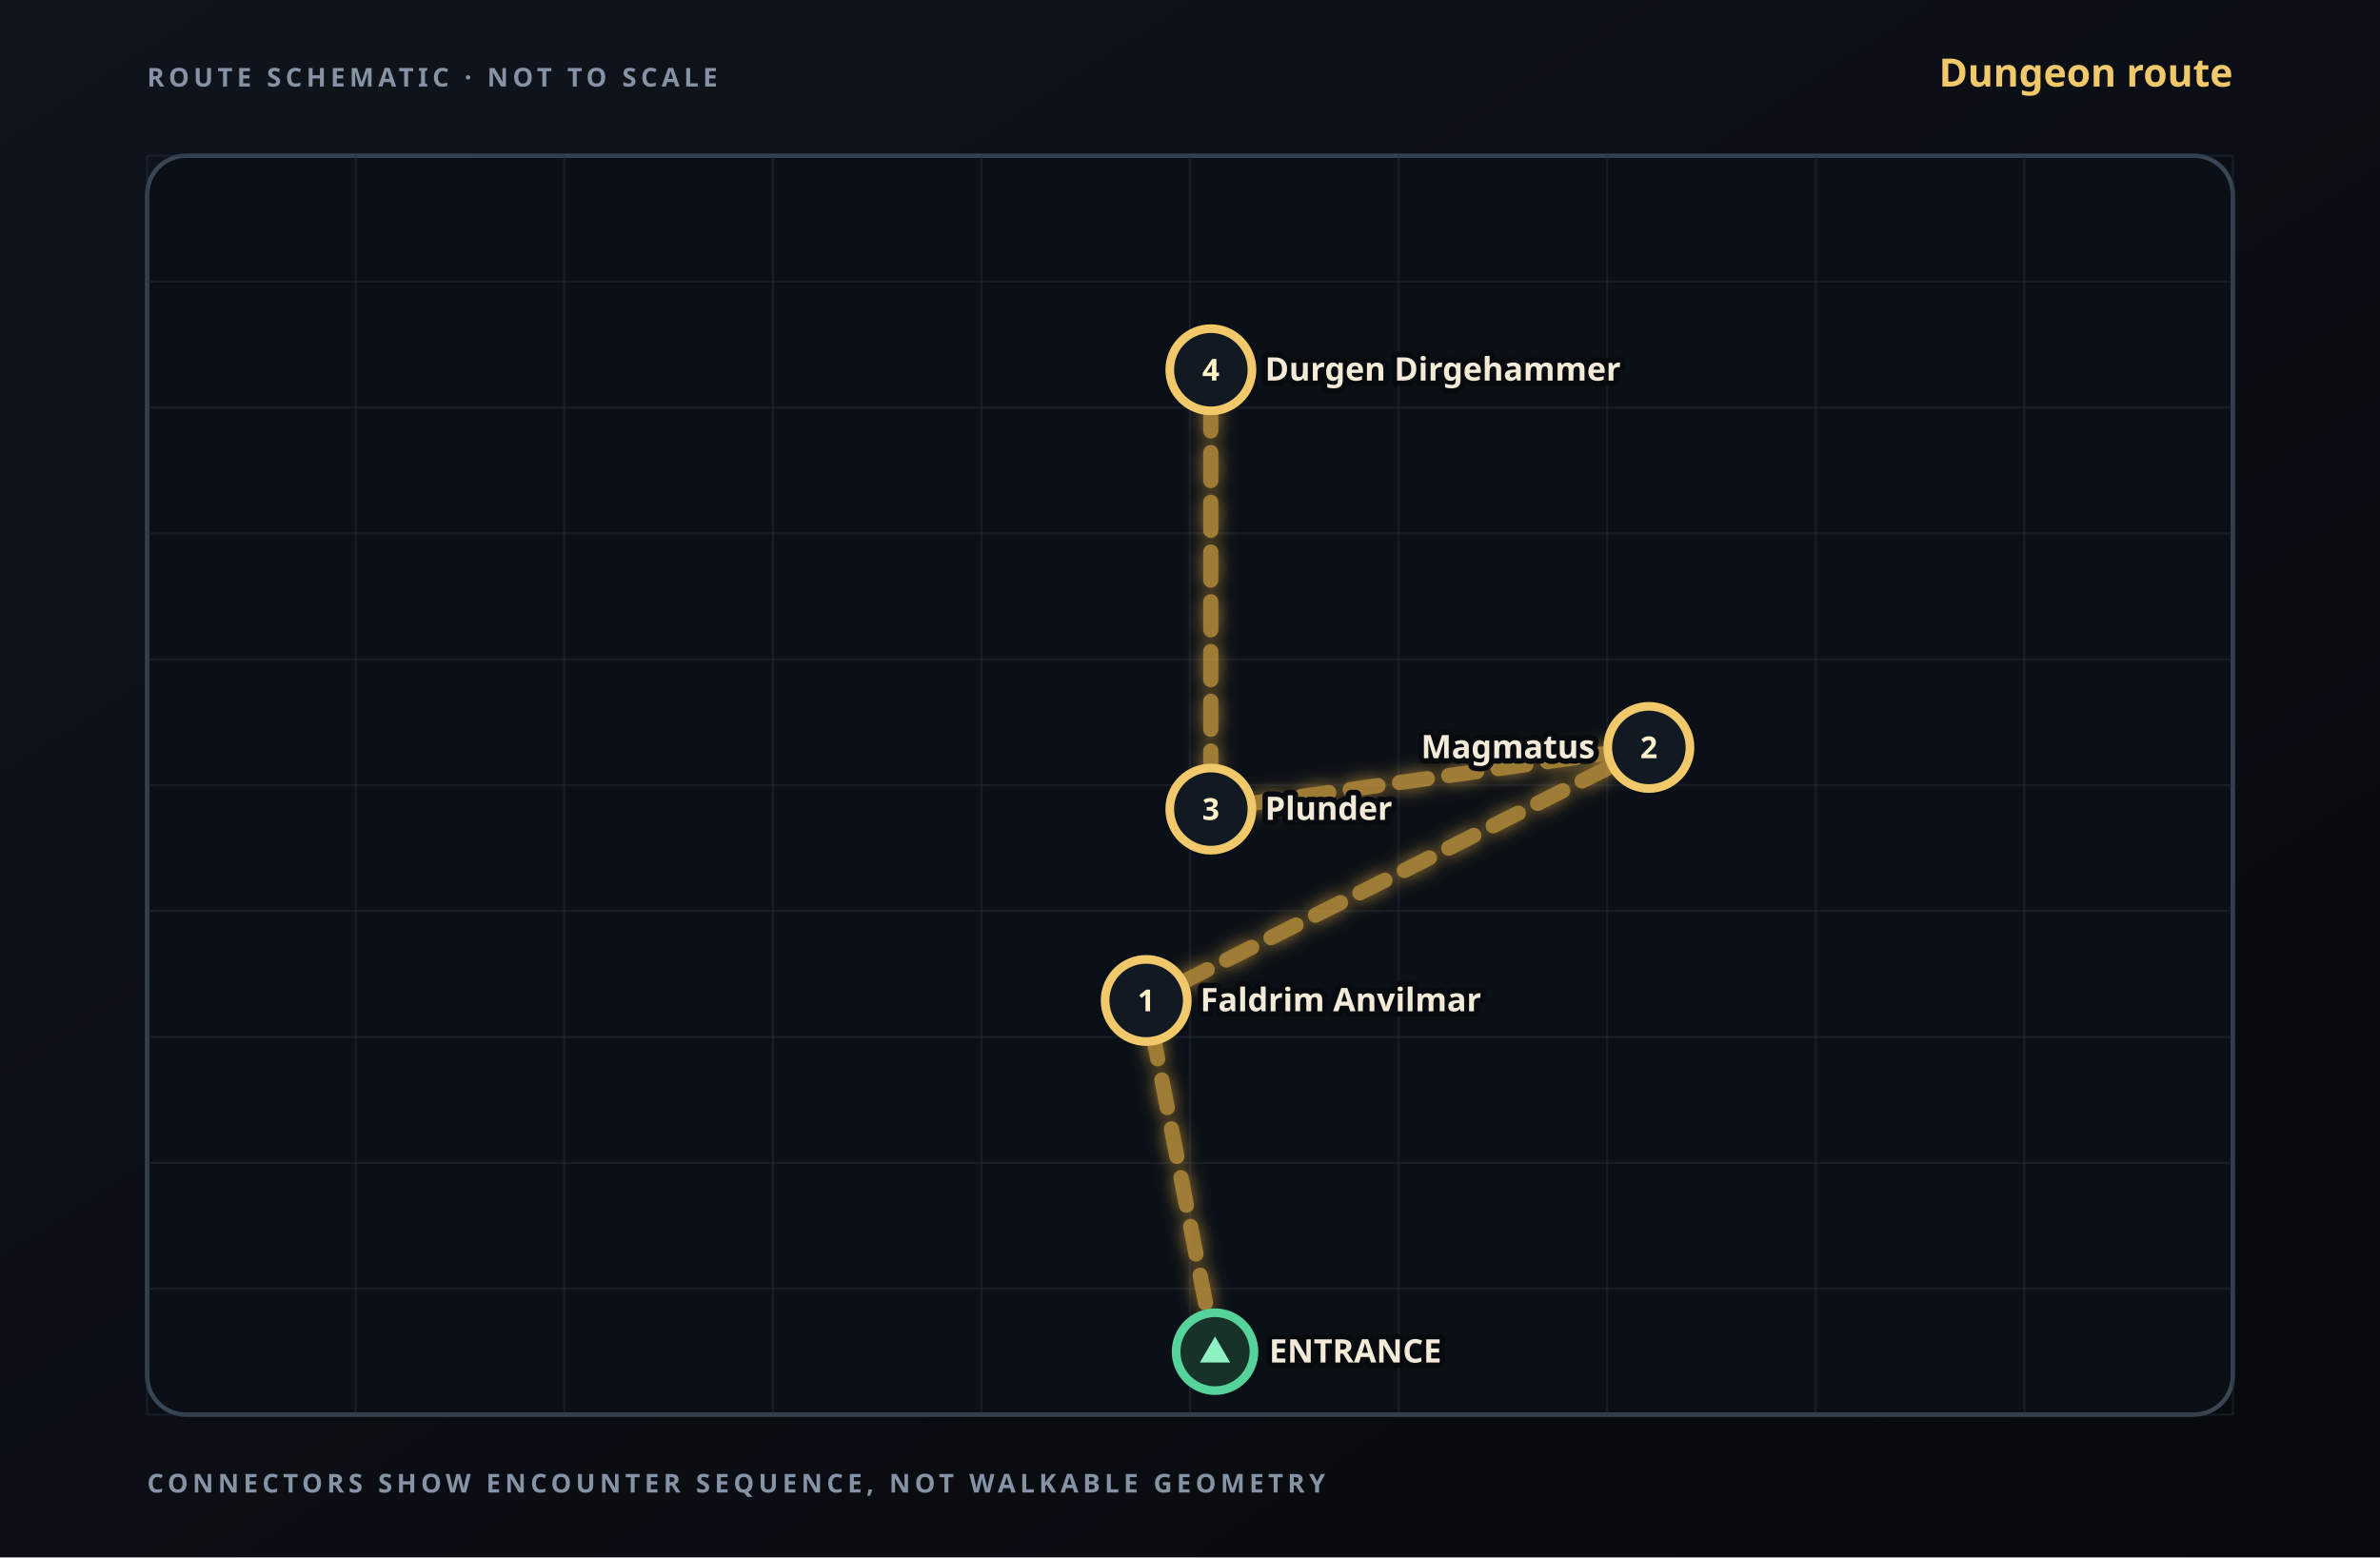
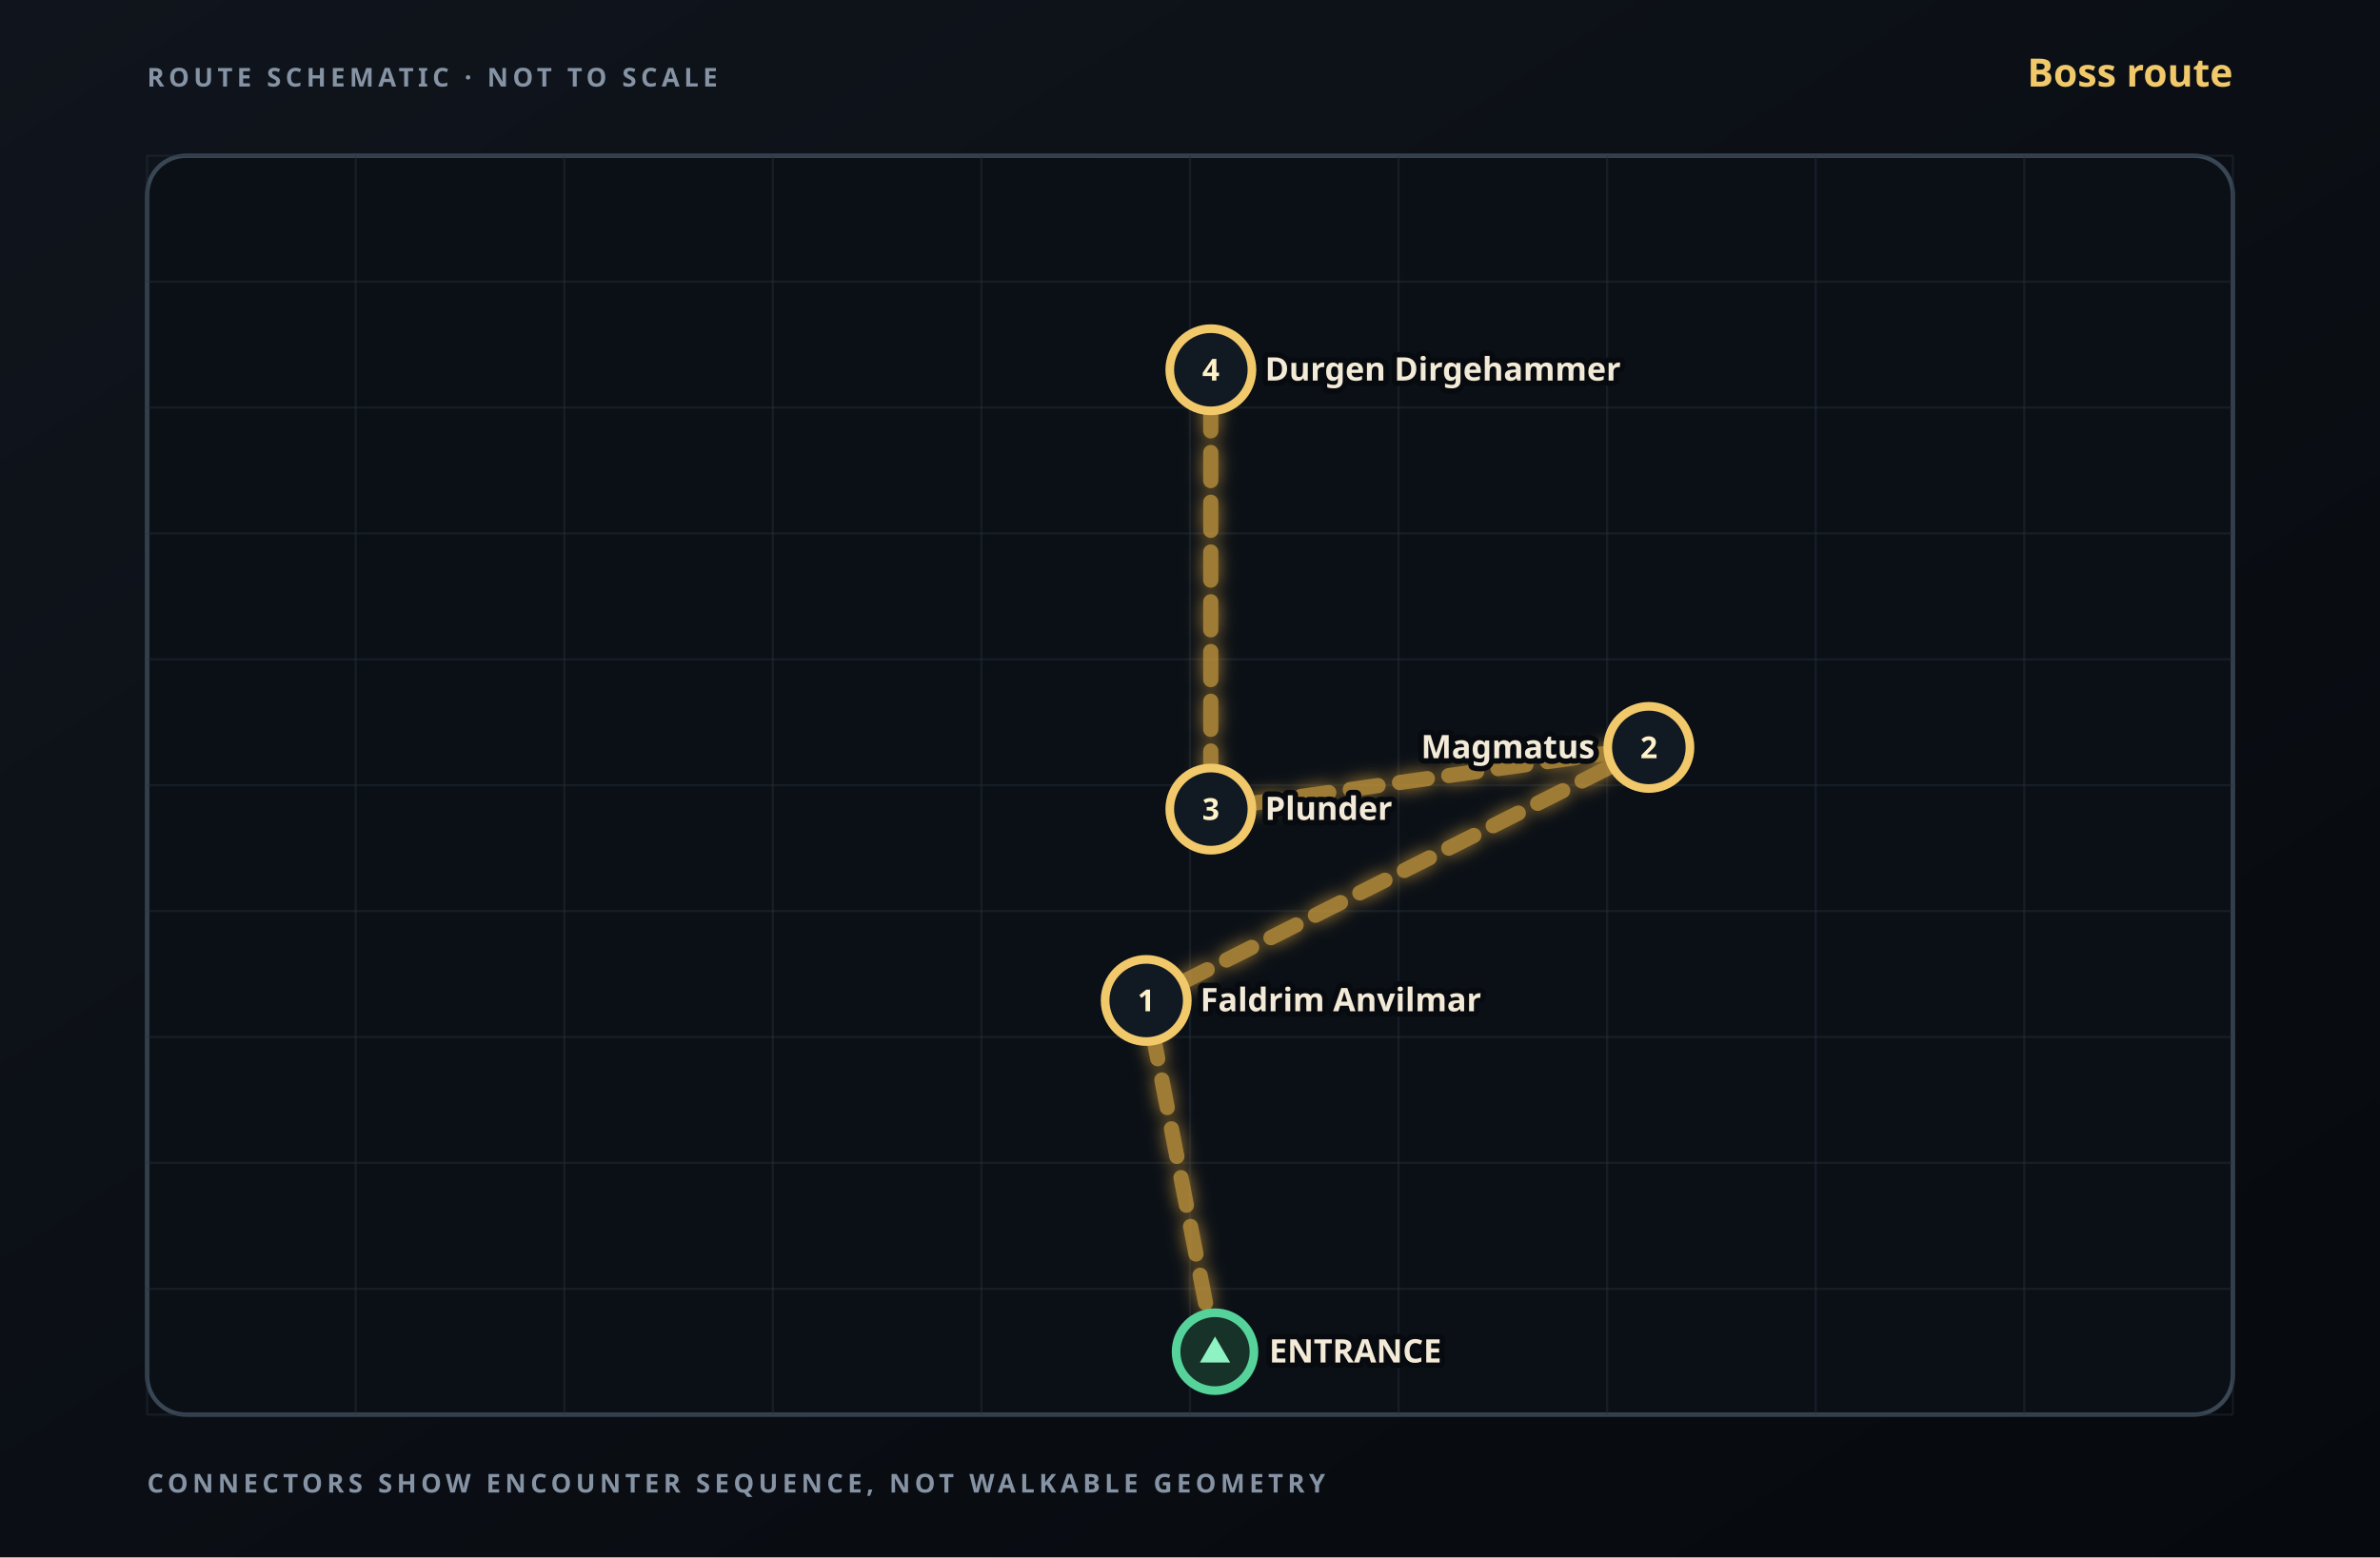
<svg xmlns="http://www.w3.org/2000/svg" viewBox="0 0 1100 720" role="img" aria-labelledby="title desc">
  <defs>
    <linearGradient id="bg" x1="0" y1="0" x2="1" y2="1">
      <stop stop-color="#10151d" />
      <stop offset="1" stop-color="#06090d" />
    </linearGradient>
    <filter id="glow">
      <feGaussianBlur stdDeviation="4" result="b" />
      <feMerge>
        <feMergeNode in="b" />
        <feMergeNode in="SourceGraphic" />
      </feMerge>
    </filter>
  </defs>
  <style>.grid path{stroke:#26303b;stroke-width:1;opacity:.42}.route{fill:none;stroke:#c99a3d;stroke-width:7;stroke-linecap:round;stroke-linejoin:round;stroke-dasharray:13 10;opacity:.78;filter:url(#glow)}.boss circle{fill:#111923;stroke:#f1c96a;stroke-width:4}.boss .number{fill:#fff2c8;font:700 14px system-ui}.boss .label,.entrance text{fill:#f3ead8;font:700 15px system-ui;paint-order:stroke;stroke:#070a0e;stroke-width:5px;stroke-linejoin:round}.entrance circle{fill:#173228;stroke:#55d39a;stroke-width:4}.entrance path{fill:#8ff2c2}.meta{fill:#8593a4;font:600 12px system-ui;letter-spacing:2px}.floor{fill:#f1c96a;font:700 18px system-ui}</style>
  <rect width="1100" height="720" fill="url(#bg)" />
  <rect x="68" y="72" width="964" height="582" rx="18" fill="#0b1017" stroke="#394654" stroke-width="2" />
  <g class="grid">
    <path d="M 68 72 V 654" />
    <path d="M 68 72 H 1032" />
    <path d="M 164.4 72 V 654" />
    <path d="M 68 130.2 H 1032" />
    <path d="M 260.8 72 V 654" />
    <path d="M 68 188.4 H 1032" />
    <path d="M 357.2 72 V 654" />
    <path d="M 68 246.6 H 1032" />
    <path d="M 453.6 72 V 654" />
    <path d="M 68 304.8 H 1032" />
    <path d="M 550 72 V 654" />
    <path d="M 68 363 H 1032" />
    <path d="M 646.4 72 V 654" />
    <path d="M 68 421.2 H 1032" />
    <path d="M 742.8 72 V 654" />
    <path d="M 68 479.4 H 1032" />
    <path d="M 839.2 72 V 654" />
    <path d="M 68 537.6 H 1032" />
    <path d="M 935.6 72 V 654" />
    <path d="M 68 595.8 H 1032" />
    <path d="M 1032 72 V 654" />
    <path d="M 68 654 H 1032" />
  </g>
  <path class="route" d="M 561.6 624.9 L 529.8 462.5 L 762.1 345.5 L 559.6 374.1 L 559.6 170.9" />
  <g class="entrance" transform="translate(561.568 624.9)">
    <circle r="18" />
    <path d="M -7 5 L 0 -7 L 7 5 Z" />
    <text x="25" y="5">ENTRANCE</text>
  </g>
  <g class="boss" transform="translate(529.756 462.522)">
    <circle r="19" />
    <text class="number" text-anchor="middle" y="5">1</text>
    <text class="label" x="25" y="5" text-anchor="start">Faldrim Anvilmar</text>
  </g>
  <g class="boss" transform="translate(762.08 345.54)">
    <circle r="19" />
    <text class="number" text-anchor="middle" y="5">2</text>
    <text class="label" x="-25" y="5" text-anchor="end">Magmatus</text>
  </g>
  <g class="boss" transform="translate(559.64 374.058)">
    <circle r="19" />
    <text class="number" text-anchor="middle" y="5">3</text>
    <text class="label" x="25" y="5" text-anchor="start">Plunder</text>
  </g>
  <g class="boss" transform="translate(559.64 170.94)">
    <circle r="19" />
    <text class="number" text-anchor="middle" y="5">4</text>
    <text class="label" x="25" y="5" text-anchor="start">Durgen Dirgehammer</text>
  </g>
  <text class="meta" x="68" y="40">ROUTE SCHEMATIC · NOT TO SCALE</text>
-   <text class="floor" x="1032" y="40" text-anchor="end">Dungeon route</text>
+   <text class="floor" x="1032" y="40" text-anchor="end">Boss route</text>
  <text class="meta" x="68" y="690">CONNECTORS SHOW ENCOUNTER SEQUENCE, NOT WALKABLE GEOMETRY</text>
</svg>
